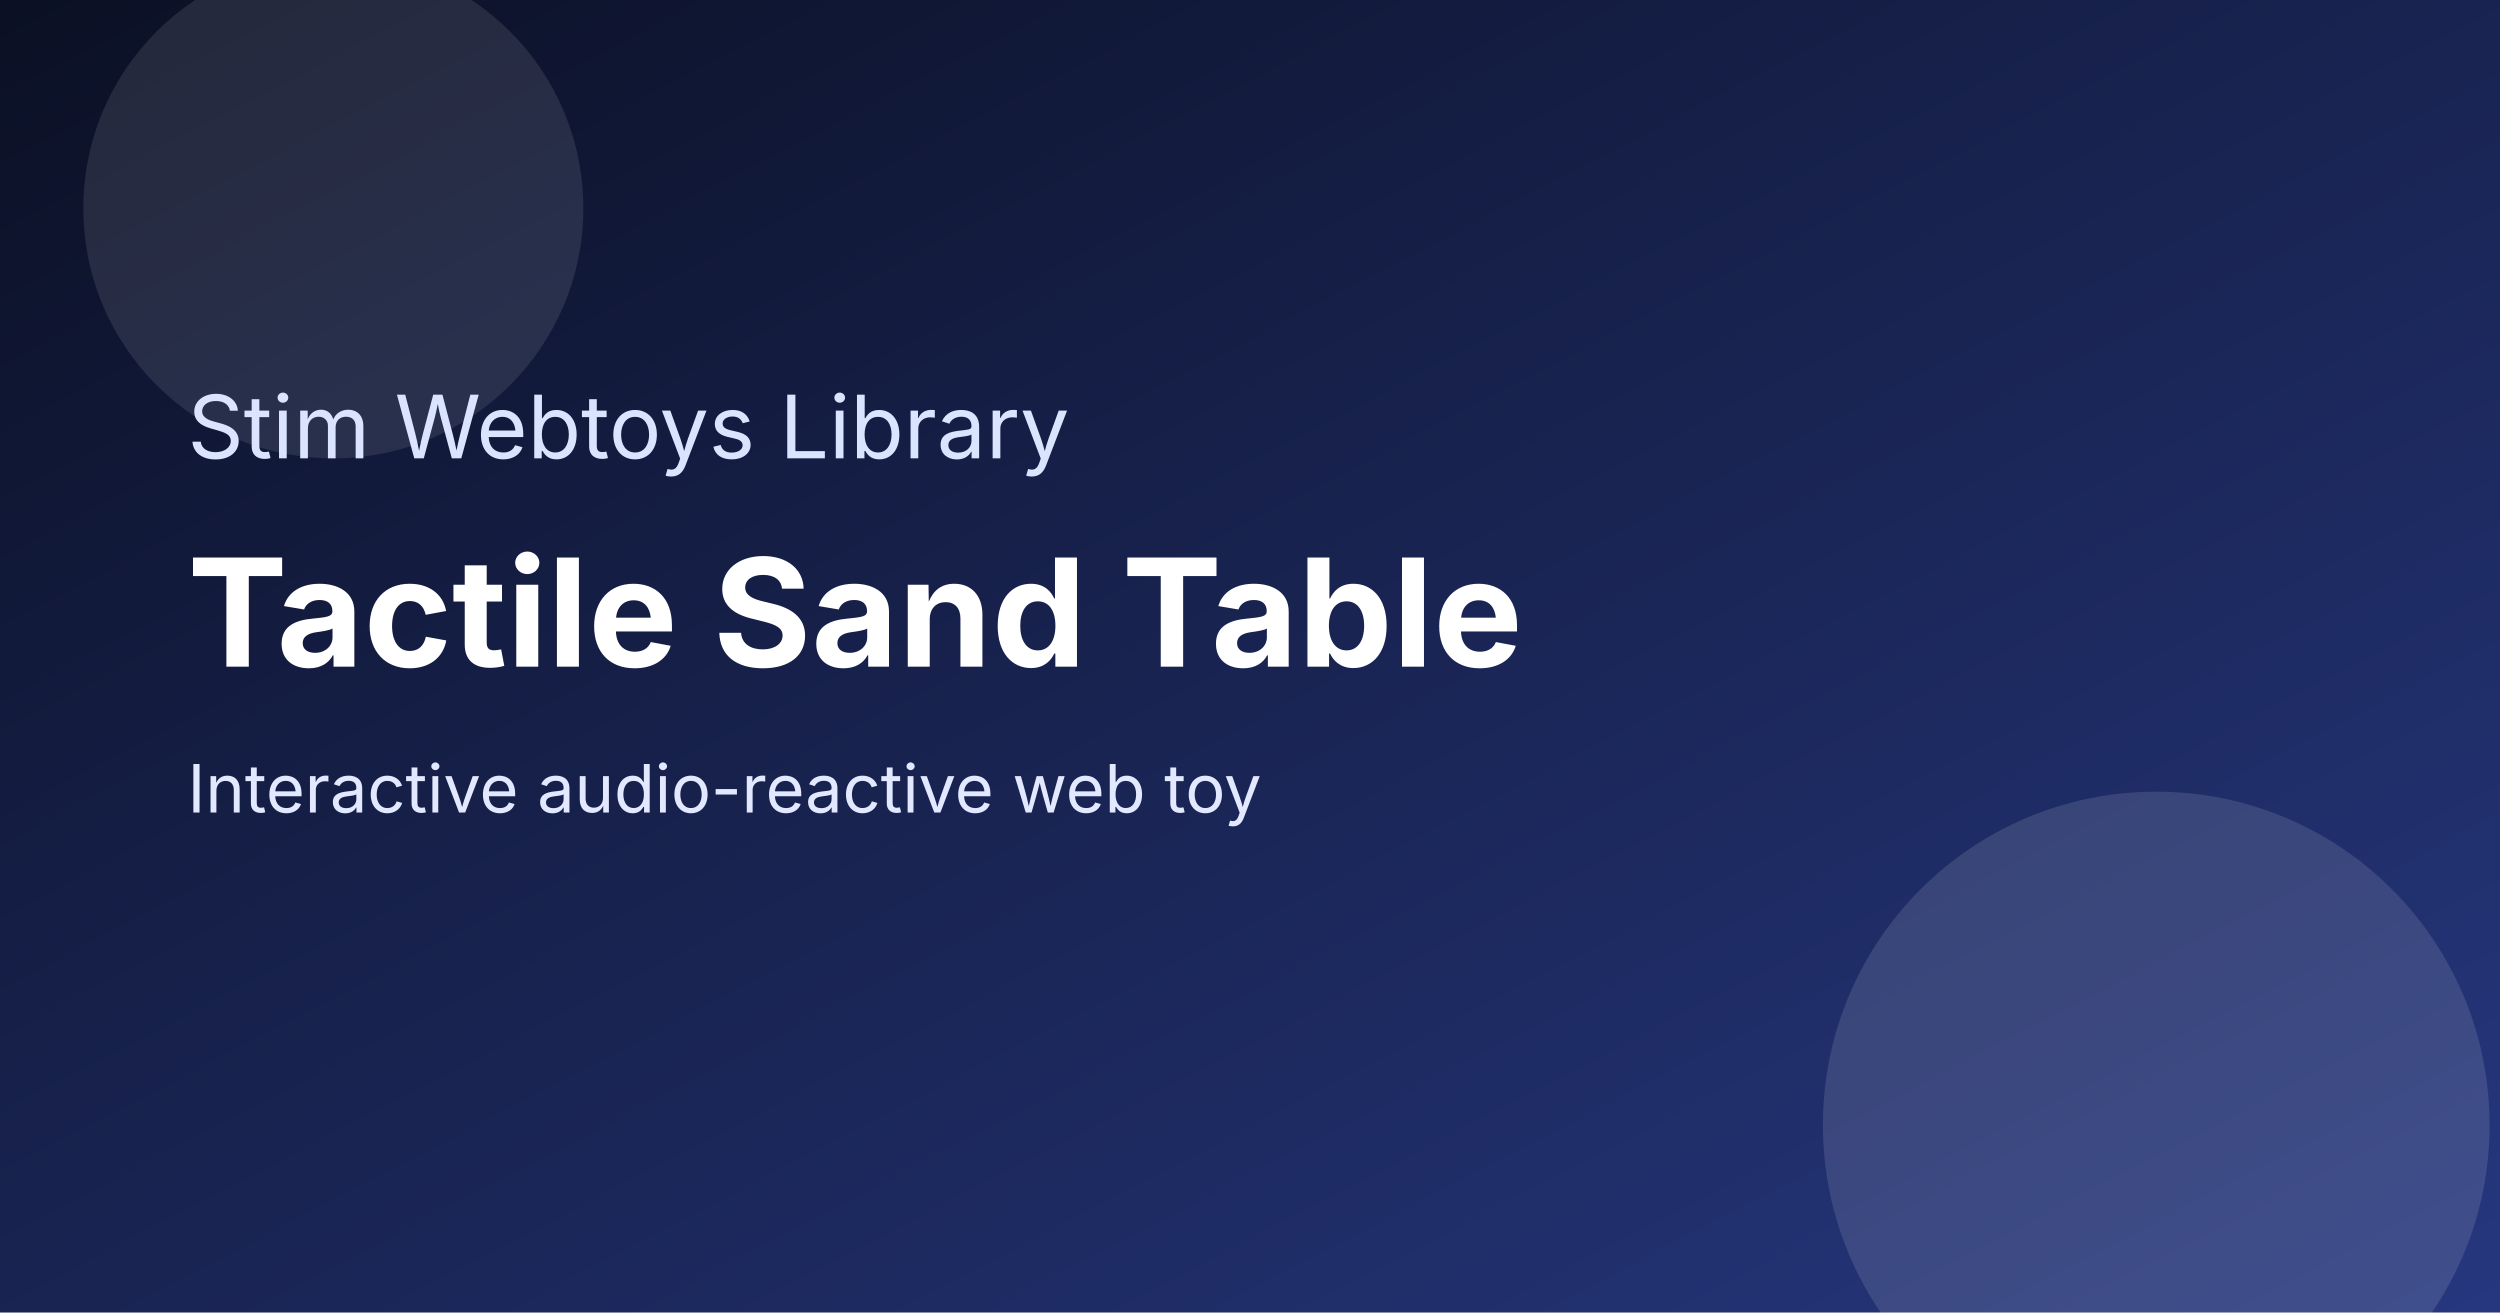
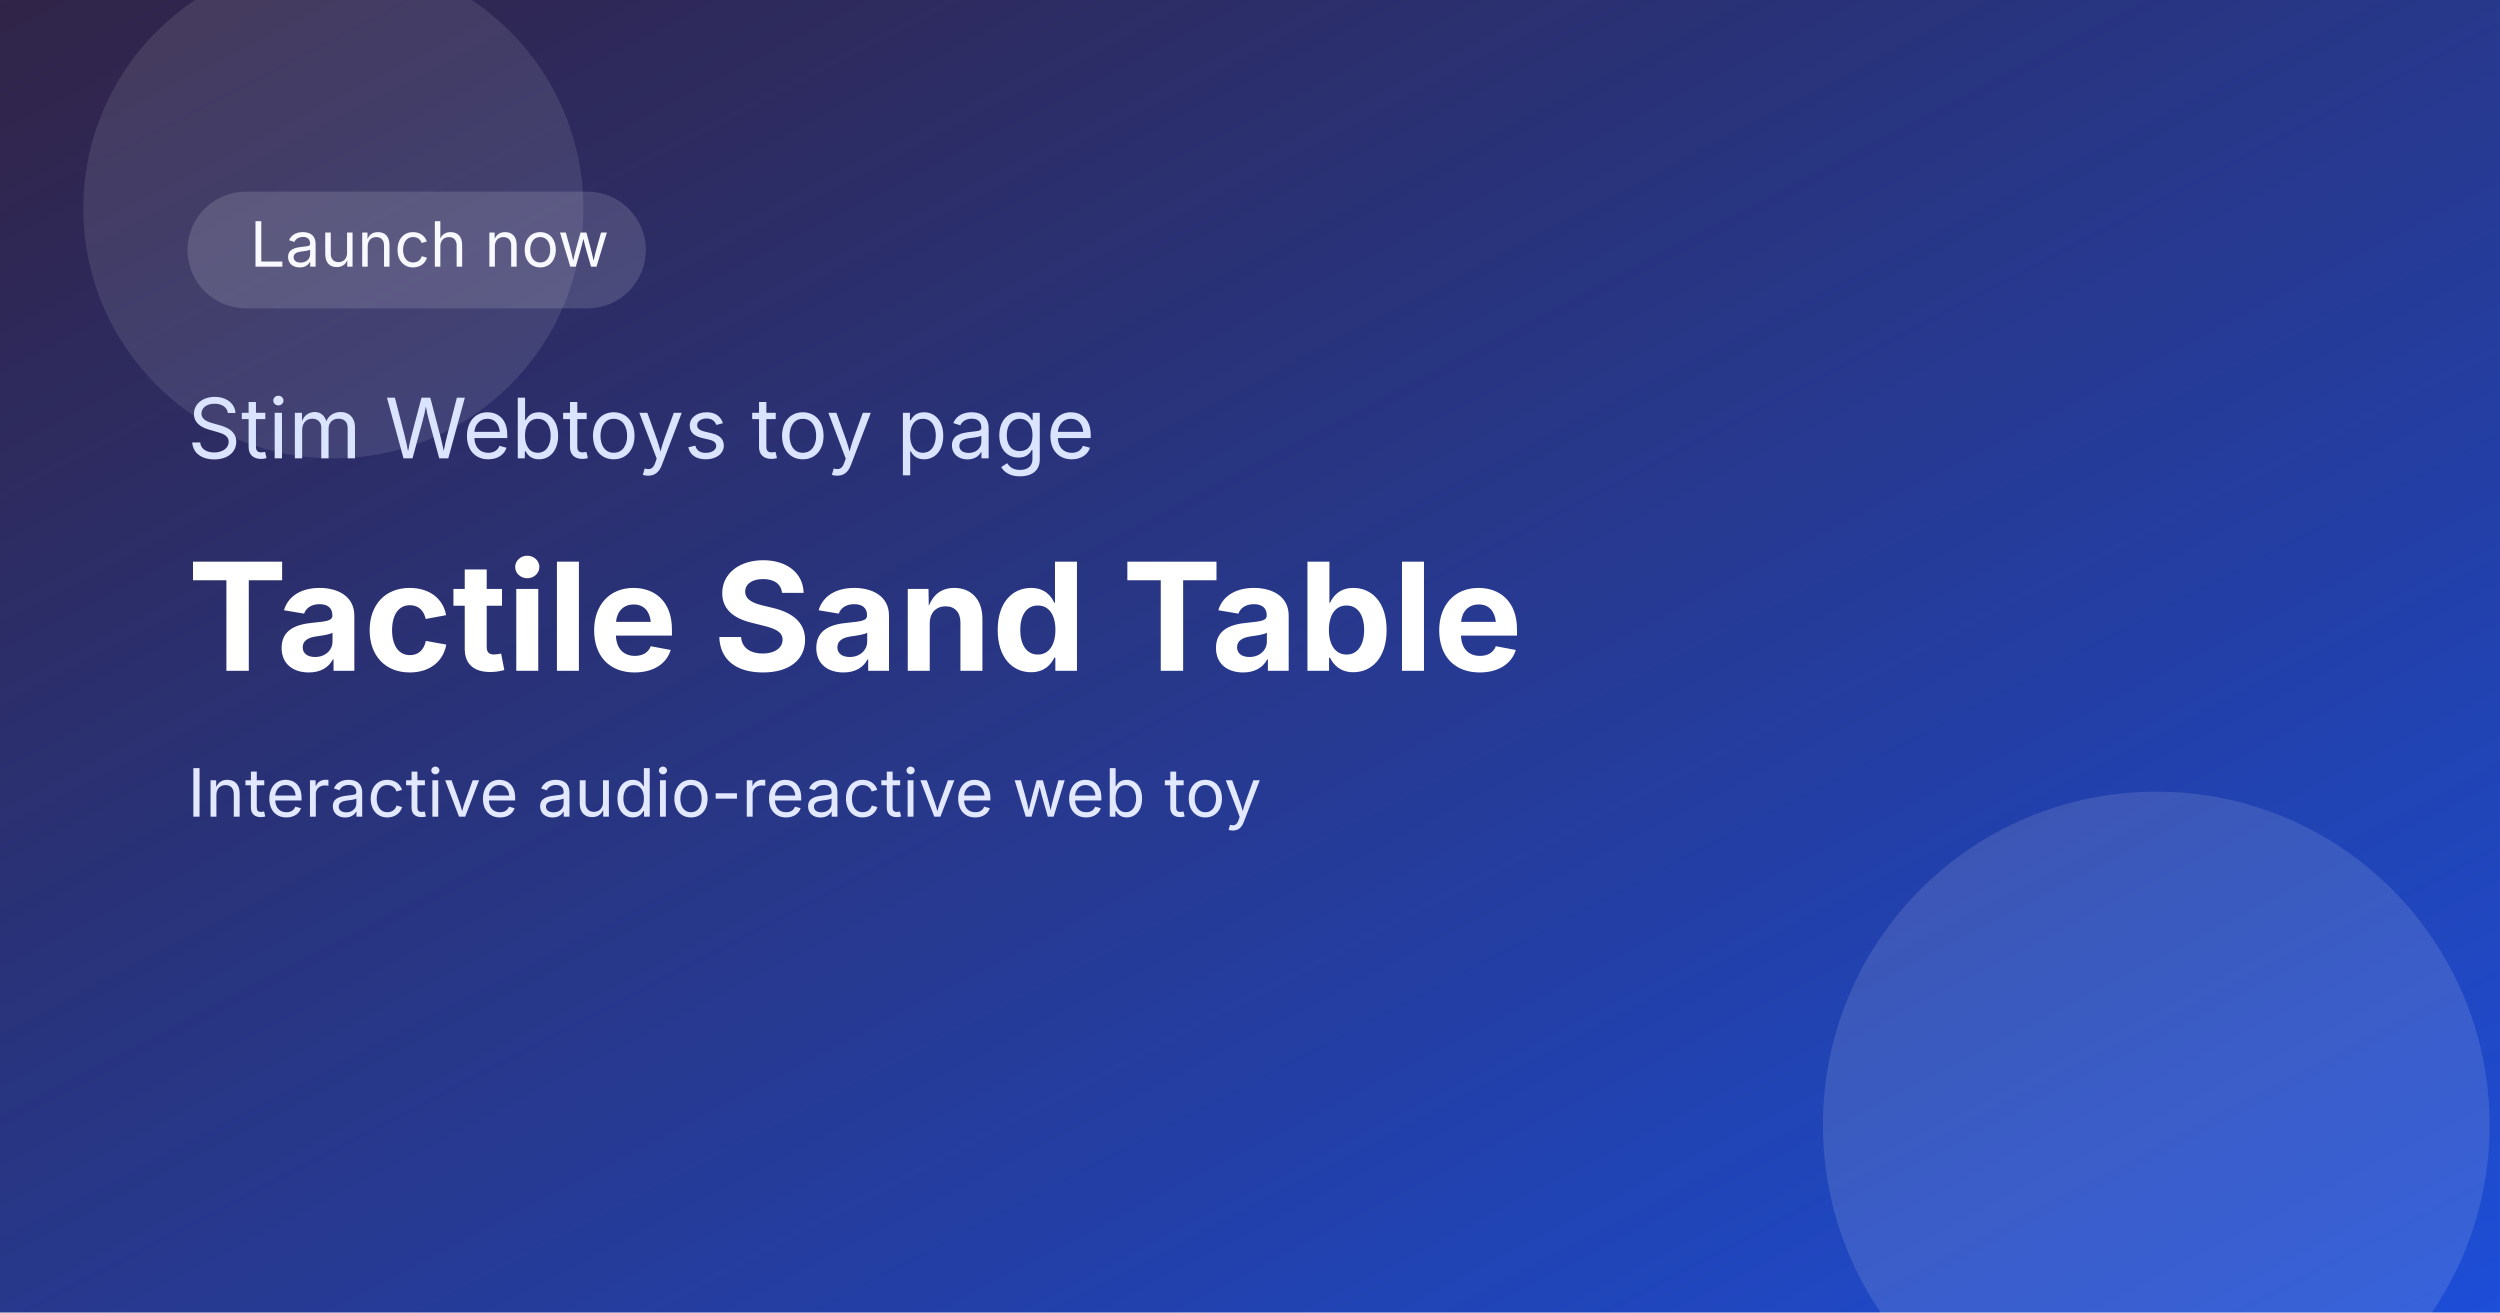
<svg xmlns="http://www.w3.org/2000/svg" width="1200" height="630" viewBox="0 0 1200 630" role="img" aria-label="Tactile Sand Table">
  <defs>
    <linearGradient id="bg" x1="0" y1="0" x2="1" y2="1">
-       <stop offset="0%" stop-color="#0b1024" />
-       <stop offset="100%" stop-color="#26377f" />
+       <stop offset="0%" stop-color="#1a0c33" />
+       <stop offset="100%" stop-color="#1d4ed8" />
+     </linearGradient>
+     <linearGradient id="shine" x1="0" y1="0" x2="1" y2="1">
+       <stop offset="0%" stop-color="rgba(255,255,255,0.25)" />
+       <stop offset="100%" stop-color="rgba(255,255,255,0)" />
    </linearGradient>
  </defs>
  <rect width="1200" height="630" fill="url(#bg)" />
+   <rect x="0" y="0" width="1200" height="630" fill="url(#shine)" opacity="0.4" />
  <circle cx="1035" cy="540" r="160" fill="rgba(255,255,255,0.12)" />
  <circle cx="160" cy="100" r="120" fill="rgba(255,255,255,0.1)" />
-   <text x="90" y="220" font-size="42" fill="#dbe4ff" font-family="Inter, Arial, sans-serif">Stim Webtoys Library</text>
-   <text x="90" y="320" font-size="72" font-weight="700" fill="#ffffff" font-family="Inter, Arial, sans-serif">Tactile Sand Table</text>
-   <text x="90" y="390" font-size="32" fill="#e2e8ff" font-family="Inter, Arial, sans-serif">Interactive audio-reactive web toy</text>
+   <rect x="90" y="92" width="220" height="56" rx="28" fill="rgba(255,255,255,0.14)" />
+   <text x="120" y="128" font-size="30" fill="#f7f9ff" font-family="Inter, Arial, sans-serif">Launch now</text>
+   <text x="90" y="220" font-size="40" fill="#dbe4ff" font-family="Inter, Arial, sans-serif">Stim Webtoys toy page</text>
+   <text x="90" y="322" font-size="72" font-weight="700" fill="#ffffff" font-family="Inter, Arial, sans-serif">Tactile Sand Table</text>
+   <text x="90" y="392" font-size="32" fill="#e2e8ff" font-family="Inter, Arial, sans-serif">Interactive audio-reactive web toy</text>
</svg>
